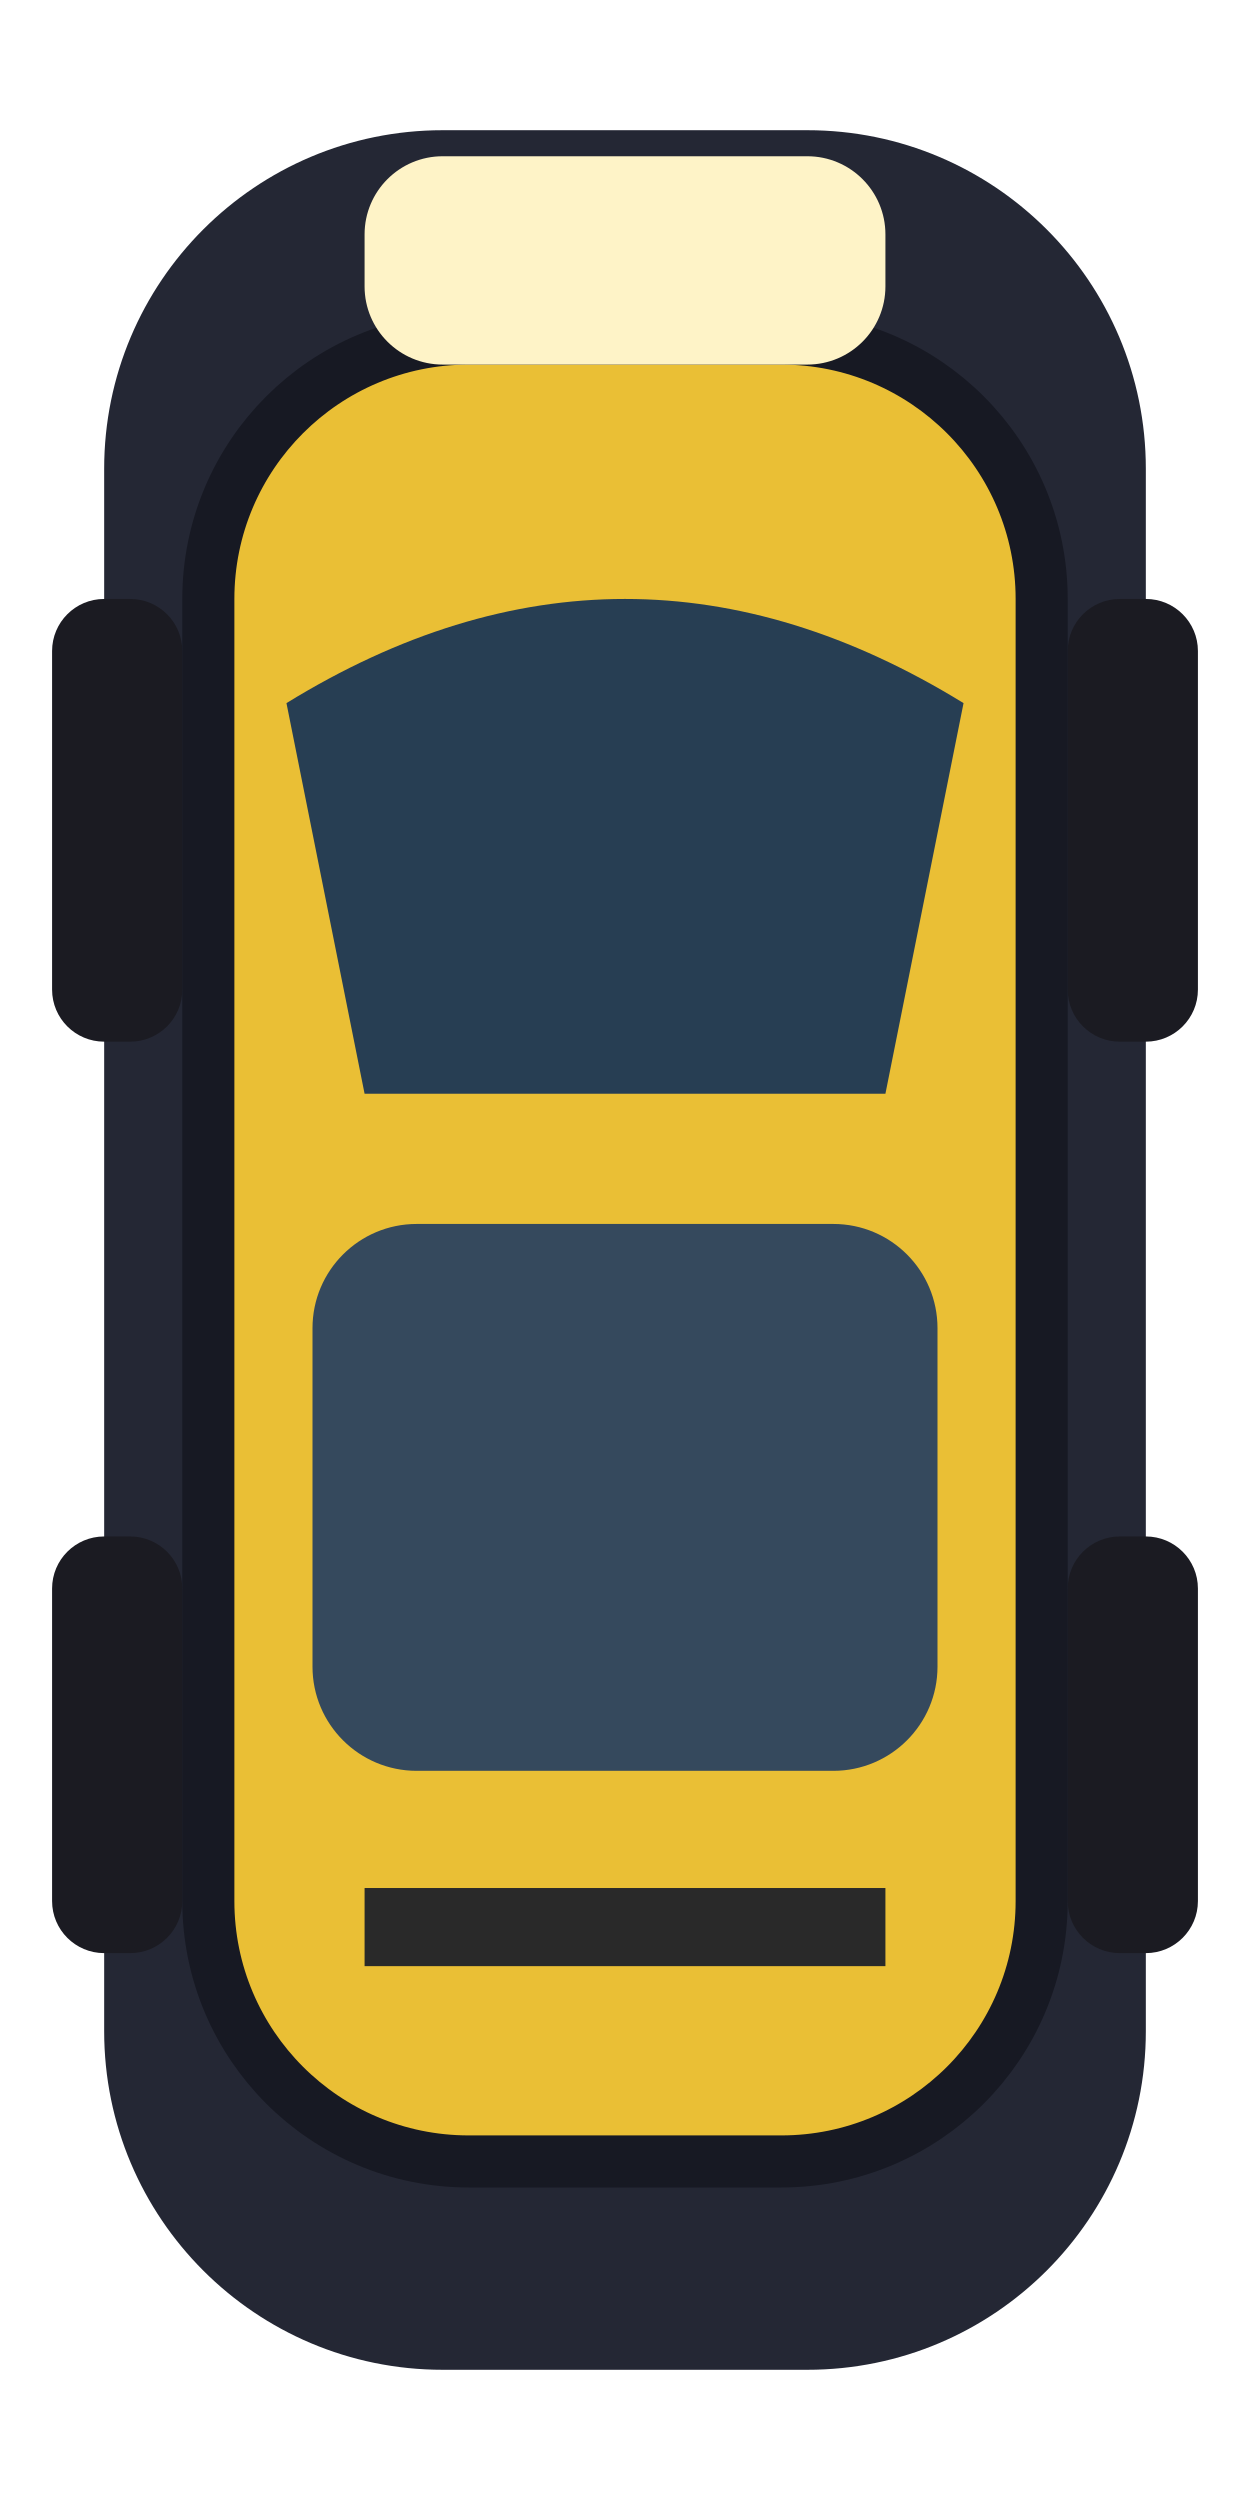
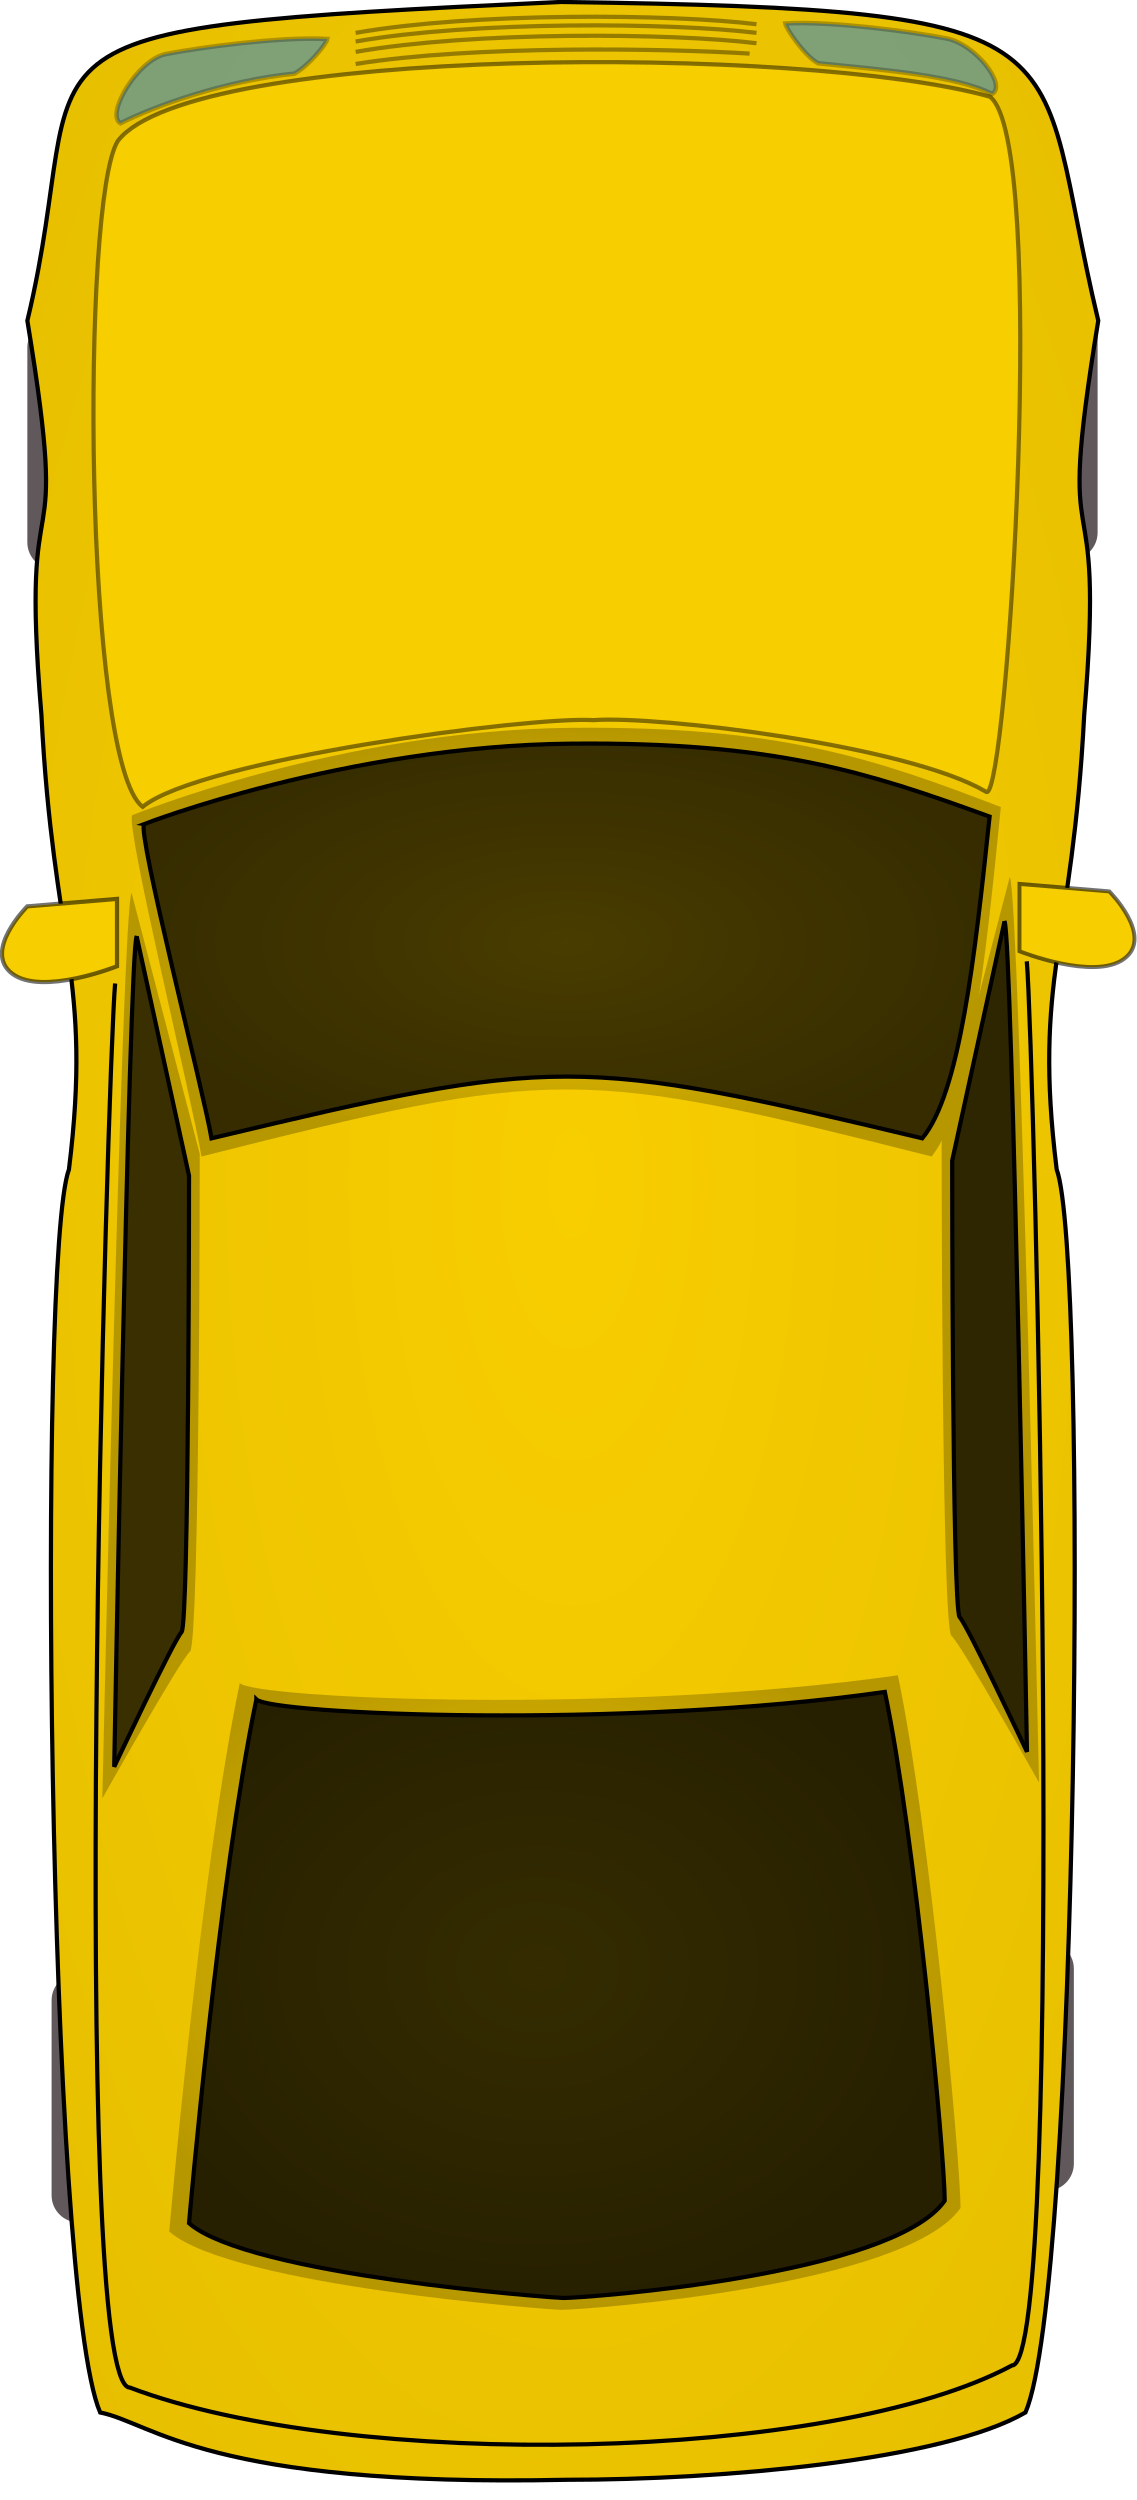
- <svg xmlns="http://www.w3.org/2000/svg" viewBox="0 0 48 96">
-   <rect x="4" y="5" width="40" height="86" rx="13" fill="#242734" />
-   <rect x="8" y="13" width="32" height="70" rx="10" fill="#eabf35" stroke="#171923" stroke-width="2" />
-   <path d="M11 27 Q24 19 37 27 L34 42 H14Z" fill="#273e53" />
-   <rect x="12" y="47" width="24" height="21" rx="4" fill="#35495d" />
-   <path d="M14 74H34" stroke="#292929" stroke-width="3" />
-   <rect x="14" y="6" width="20" height="8" rx="3" fill="#fef3c7" />
-   <rect x="2" y="23" width="5" height="17" rx="2" fill="#1b1b22" />
-   <rect x="41" y="23" width="5" height="17" rx="2" fill="#1b1b22" />
-   <rect x="2" y="59" width="5" height="16" rx="2" fill="#1b1b22" />
-   <rect x="41" y="59" width="5" height="16" rx="2" fill="#1b1b22" />
+ <svg xmlns="http://www.w3.org/2000/svg" xmlns:xlink="http://www.w3.org/1999/xlink" id="svg171" viewBox="0 0 358.85 789.36" version="1.0">
+   <defs id="defs173">
+     <linearGradient id="linearGradient239">
+       <stop id="stop240" stop-color="#f8ce00" offset="0" />
+       <stop id="stop241" stop-color="#b79700" offset="1" />
+     </linearGradient>
+     <radialGradient id="radialGradient3189" xlink:href="#linearGradient239" gradientUnits="userSpaceOnUse" cy="819.9" cx="378.79" gradientTransform="matrix(1.1693 0 0 .93776 -273.1 -147.55)" r="115.39" />
+     <radialGradient id="radialGradient3193" xlink:href="#linearGradient239" gradientUnits="userSpaceOnUse" cy="598.63" cx="294.43" gradientTransform="matrix(1.5041 0 0 .74199 -264.04 -146.71)" r="91.234" />
+     <radialGradient id="radialGradient3197" xlink:href="#linearGradient239" gradientUnits="userSpaceOnUse" cy="153.65" cx="897.24" gradientTransform="matrix(-.39086 0 0 3.6334 703.38 -167.47)" r="15.849" />
+     <radialGradient id="radialGradient3200" xlink:href="#linearGradient239" gradientUnits="userSpaceOnUse" cy="153.65" cx="897.24" gradientTransform="matrix(.39086 0 0 3.6334 -343 -162.47)" r="15.849" />
+     <radialGradient id="radialGradient3205" xlink:href="#linearGradient239" gradientUnits="userSpaceOnUse" cy="319.37" cx="657.76" gradientTransform="matrix(.65803 0 0 1.5197 -252.14 -111.82)" r="1269.3" />
+   </defs>
+   <rect id="rect959" fill-rule="evenodd" rx="8.585" ry="8.585" height="78.696" width="27.775" y="623.04" x="16.287" stroke-width="1pt" fill="#60585a" />
+   <rect id="rect958" fill-rule="evenodd" rx="8.585" ry="8.585" height="78.696" width="27.775" y="613.04" x="311.29" stroke-width="1pt" fill="#60585a" />
+   <g id="g786" fill="#4a00ad" transform="matrix(-1 0 0 -1 282.65 766.12)">
+     <path id="path787" d="m76.616 699.19c-5.473-0.321-11.137-0.388-16.567 0.34-3.573 0.712-11.473 3.767-7.655 8.677 5.245 5.042 14.531 4.269 21.161 3.703l0.514 5.994c-9.129 0.75-20.165 0.992-26.841-6.329-5.981-9.521 3.376-16.399 12.025-18.017 5.782-0.733 11.564-0.349 17.362-0.688v6.32z" />
+     <path id="path788" d="m76.616 699.19c-5.473-0.321-11.137-0.388-16.567 0.34-3.573 0.712-11.473 3.767-7.655 8.677 5.245 5.042 14.531 4.269 21.161 3.703l0.514 5.994c-9.129 0.75-20.165 0.992-26.841-6.329-5.981-9.521 3.376-16.399 12.025-18.017 5.782-0.733 11.564-0.349 17.362-0.688v6.32z" transform="matrix(1 0 0 -1 0 1430)" />
+     <path id="path789" d="m97.472 715.31c-1.499-0.143-3.039-0.081-4.542-0.089-1.272-0.004-5.54-0.655-6.332 0.724-0.279 0.983 0.196 2.108 1.022 2.657 2.002 1.029 4.705 0.505 6.853 0.402 2.628-0.126 6.192-0.416 6.995 2.782 0.249 2.611-1.378 5.115-3.407 6.63-2.685 1.651-5.741 1.346-8.736 0.969-1.783-0.237-3.562-0.51-5.35-0.711l0.329-2.76c1.794 0.214 3.576 0.511 5.367 0.748 2.19 0.268 4.703 0.675 6.709-0.491 1.154-0.815 2.267-2.318 2.276-3.791 0.011-1.097-3.415-0.664-4.039-0.633-2.898 0.155-6.048 0.623-8.678-0.876-2.118-1.588-3.054-4.623-1.411-6.885 2.146-2.038 5.677-1.512 8.404-1.521 1.502-0.007 3.043 0.055 4.542-0.088v2.933z" transform="matrix(1.3776 0 0 1.3776 -36.308 -268.33)" />
+     <g id="g790" transform="matrix(1.166 0 0 1.0624 -26.21 -45.238)">
+       <path id="path791" d="m109.26 713.84c2.054 0.228 4.181 0.138 6.242 0.15 3.888 0.015 7.776-0.017 11.665-0.034 0.779-0.005 1.559-0.011 2.338-0.036v3.227c-0.779-0.026-1.559-0.032-2.338-0.037-3.889-0.017-7.777-0.049-11.665-0.034-2.061 0.012-4.188-0.078-6.242 0.15v-3.386z" />
+       <path id="path792" d="m119.37 715.87c-0.159 1.242-0.079 2.551-0.087 3.798-0.011 2.488-0.012 4.976 0.006 7.465 0.012 1.648 0.028 3.296 0.032 4.944 0.001 0.986-0.002 1.973-0.004 2.959h-3.321c-0.002-0.986-0.005-1.973-0.003-2.959 0.003-1.648 0.019-3.296 0.031-4.944 0.018-2.489 0.018-4.977 0.007-7.465-0.009-1.247 0.072-2.556-0.088-3.798h3.427z" transform="translate(1.3446 .33612)" />
+     </g>
+     <g id="g793">
+       <path id="path794" d="m129.46 713.86c-0.219 1.706-0.114 3.502-0.134 5.217-0.046 4.31-0.051 8.621-0.008 12.932 0.017 1.411 0.038 2.823 0.066 4.234h-3.275c0.027-1.411 0.049-2.823 0.066-4.234 0.043-4.311 0.037-8.622-0.008-12.932-0.021-1.715 0.085-3.511-0.134-5.217h3.427z" />
+       <path id="path795" d="m127.41 712.83c1.41 0.156 2.863 0.074 4.28 0.113 3.027 0.138 5.689 1.021 6.086 4.411 0.091 3.395-1.772 5.431-5.069 6.06-1.547 0.195-3.059 0.136-4.605-0.029l0.353-3.167c1.221 0.137 2.422 0.2 3.645 0.051 1.605-0.296 2.418-0.88 2.405-2.576-0.124-1.535-1.597-1.488-2.895-1.55-1.383-0.028-2.821-0.081-4.2 0.073v-3.386z" />
+       <path id="path796" d="m128.76 721.9c1.223 0.136 2.492 0.072 3.72 0.082 2.638 0.021 5.597-0.184 7.788 1.535 1.853 1.96 1.215 4.372 0.521 6.696-0.472 1.573-0.874 3.118-0.925 4.767-0.003 0.322 0 0.641 0.008 0.962l-3.305 0.084c-0.01-0.383-0.013-0.765-0.009-1.148 0.062-1.931 0.526-3.743 1.082-5.583 0.252-0.844 0.953-2.406 0.486-3.29-1.116-1.268-4.173-0.813-5.646-0.801-1.228 0.01-2.497-0.054-3.72 0.082v-3.386z" />
+       <rect id="rect797" fill-rule="evenodd" height="3.025" width="2.353" y="712.84" x="126.06" stroke-width="1pt" />
+     </g>
+     <path id="path798" d="m165.39 724.77c0 6.958-5.196 12.606-11.598 12.606s-11.597-5.648-11.597-12.606c0-6.959 5.195-12.606 11.597-12.606s11.598 5.647 11.598 12.606zm-3.698-0.322c0 4.739-3.54 8.586-7.9 8.586-4.361 0-7.9-3.847-7.9-8.586 0-4.741 3.539-8.587 7.9-8.587 4.36 0 7.9 3.846 7.9 8.587z" fill-rule="evenodd" stroke-width="1pt" />
+   </g>
+   <rect id="rect317" fill-rule="evenodd" rx="8.585" ry="8.585" height="78.696" width="27.775" y="98.038" x="318.79" stroke-width="1pt" fill="#60585a" />
+   <rect id="rect316" fill-rule="evenodd" rx="8.585" ry="8.585" height="78.696" width="27.775" y="101.12" x="8.633" stroke-width="1pt" fill="#60585a" />
+   <path id="path184" d="m178.73 782.98c-113.07 2.362-130.4-17.92-147.11-21.261-16.705-38.776-19.877-365.73-9.855-392.46 7.493-60.54-4.936-70.565-8.687-143.53-7.14-85.213 9.815-37.829-4.439-124.48 21.658-90.216-19.136-92.053 168.52-100.63 172.21 2.401 147.96 10.415 169.61 100.63-14.254 86.652 2.701 39.268-4.439 124.48-3.751 72.961-16.18 82.986-8.687 143.53 10.022 26.727 6.85 353.68-9.855 392.46-26.153 15.153-95.459 21.261-145.07 21.261z" fill-rule="evenodd" stroke="#000" stroke-width="1pt" fill="url(#radialGradient3205)" />
+   <path id="path272" d="m41.537 281.88s21.534 82.442 21.534 82.442 0 154.58-3.076 157.15c-3.077 2.576-27.686 46.372-27.686 46.372s6.152-280.81 9.229-285.97z" fill-rule="evenodd" fill="url(#radialGradient3200)" />
+   <path id="path274" d="m318.84 276.88s-21.534 82.442-21.534 82.442 0 154.58 3.076 157.15c3.077 2.576 27.686 46.372 27.686 46.372s-6.152-280.81-9.229-285.97z" fill-rule="evenodd" fill="url(#radialGradient3197)" />
+   <path id="path230" d="m37.198 44.521c-11.667 18.667-10.816 196.22 7.851 210.22 18.03-14.851 122.48-28.646 142.34-27.364 20.288-1.492 99.694 8.055 124.09 22.697 6.577 2.13 19.727-205.55 1.059-219.55-58.34-16.344-252.01-16.344-275.34 13.99z" stroke-opacity=".459" fill-rule="evenodd" stroke="#000" stroke-width="1pt" fill="#f7ce00" />
+   <path id="path275" d="m41.764 257.39s65.53-26.897 138.64-27.585c65.833-0.641 95.565 9.623 135.61 25.019-4.853 48.756-9.708 94.943-21.843 110.34-111.64-28.23-118.92-28.23-230.56 0-2.43-15.39-24.273-105.21-21.846-107.77z" fill-rule="evenodd" fill="url(#radialGradient3193)" />
+   <path id="path185" d="m45.51 260.2s63.783-24.762 134.95-25.395c64.078-0.59 93.017 8.859 132 23.033-4.724 44.885-9.449 87.405-21.261 101.58-108.67-25.986-115.75-25.985-224.42 0.001-2.362-14.174-23.623-96.856-21.261-99.218z" fill-rule="evenodd" fill-opacity=".704" stroke="#000" stroke-width="1pt" />
+   <path id="path270" d="m75.697 531.43c-12.369 59.368-22.263 173.16-22.263 173.16 19.79 17.316 121.21 24.737 123.69 24.737 7.421 0 108.84-7.421 126.16-32.158 0-14.842-9.896-121.21-19.79-168.21-86.579 12.368-202.84 7.421-207.79 2.473z" fill-rule="evenodd" fill="url(#radialGradient3189)" />
+   <path id="path188" d="m80.945 536.59c-11.812 56.695-21.261 165.36-21.261 165.36 18.899 16.536 115.75 23.623 118.12 23.623 7.087 0 103.94-7.087 120.48-30.71 0-14.174-9.45-115.75-18.899-160.64-82.681 11.811-193.71 7.087-198.44 2.362z" fill-rule="evenodd" fill-opacity=".786" stroke="#000" stroke-width="1pt" />
+   <path id="path189" d="m321.9 279.09l28.348 2.362s14.174 14.174 4.725 21.261c-9.45 7.087-33.073-2.362-33.073-2.362v-21.261z" stroke-opacity=".553" fill-rule="evenodd" stroke="#000" stroke-width="1.25" fill="#f7ce00" />
+   <path id="path190" d="m36.946 283.82l-28.348 2.362s-14.174 14.174-4.725 21.261c9.45 7.087 33.073-2.362 33.073-2.362v-21.261z" stroke-opacity=".547" fill-rule="evenodd" stroke="#000" stroke-width="1pt" fill="#f7ce00" />
+   <path id="path304" d="m52.582 17.025c-9.023 1.573-19.32 18.998-14.584 21.902 11.281-5.689 33.327-13.506 54.984-15.684 4.286-2.3 10.138-9.356 10.358-10.929-14.886-0.847-40.915 2.775-50.758 4.711z" stroke-opacity=".252" fill-rule="evenodd" fill-opacity=".566" stroke="#000" stroke-width="1.082pt" fill="#2e87cf" />
+   <path id="path306" d="m298.7 12.115c9.023 1.573 19.32 14.633 14.584 17.537-11.28-5.689-33.327-7.505-54.984-9.684-4.285-2.3-10.134-10.992-10.36-12.565 14.888-0.847 40.917 2.775 50.76 4.712z" stroke-opacity=".252" fill-rule="evenodd" fill-opacity=".566" stroke="#000" stroke-width="1.082pt" fill="#2e87cf" />
+   <path id="path307" d="m112.29 10.38c37.098-6.547 99.837-6.002 126.57-2.729" stroke-opacity=".371" stroke="#000" stroke-width="1pt" fill="none" />
+   <path id="path308" d="m112.29 13.108c37.098-6.547 99.837-6.002 126.57-2.729" stroke-opacity=".371" stroke="#000" stroke-width="1pt" fill="none" />
+   <path id="path309" d="m112.29 16.381c37.098-6.547 99.837-6.002 126.57-2.729" stroke-opacity=".371" stroke="#000" stroke-width="1pt" fill="none" />
+   <path id="path310" d="m112.29 20.2c37.098-6.001 98.2-4.911 124.39-3.275" stroke-opacity=".371" stroke="#000" stroke-width="1pt" fill="none" />
+   <path id="path186" d="m43.148 295.63s16.536 75.595 16.536 75.595 0 141.74-2.362 144.1c-2.363 2.362-21.261 42.521-21.261 42.521s4.724-257.49 7.087-262.22z" fill-rule="evenodd" fill-opacity=".686" stroke="#000" stroke-width="1pt" />
+   <path id="path211" d="m36.35 310.53c-2.333 25.667-14.991 443.45 4.666 443.34 69.856 26.467 221.62 23.584 278.52-7 17.53-0.071 6.999-417.68 4.666-443.34" stroke="#000" stroke-width="1pt" fill="none" />
+   <path id="path187" d="m317.18 290.91s-16.536 75.595-16.536 75.595 0 141.74 2.362 144.1c2.363 2.362 21.261 42.521 21.261 42.521s-4.724-257.49-7.087-262.22z" fill-rule="evenodd" fill-opacity=".748" stroke="#000" stroke-width="1pt" />
</svg>
